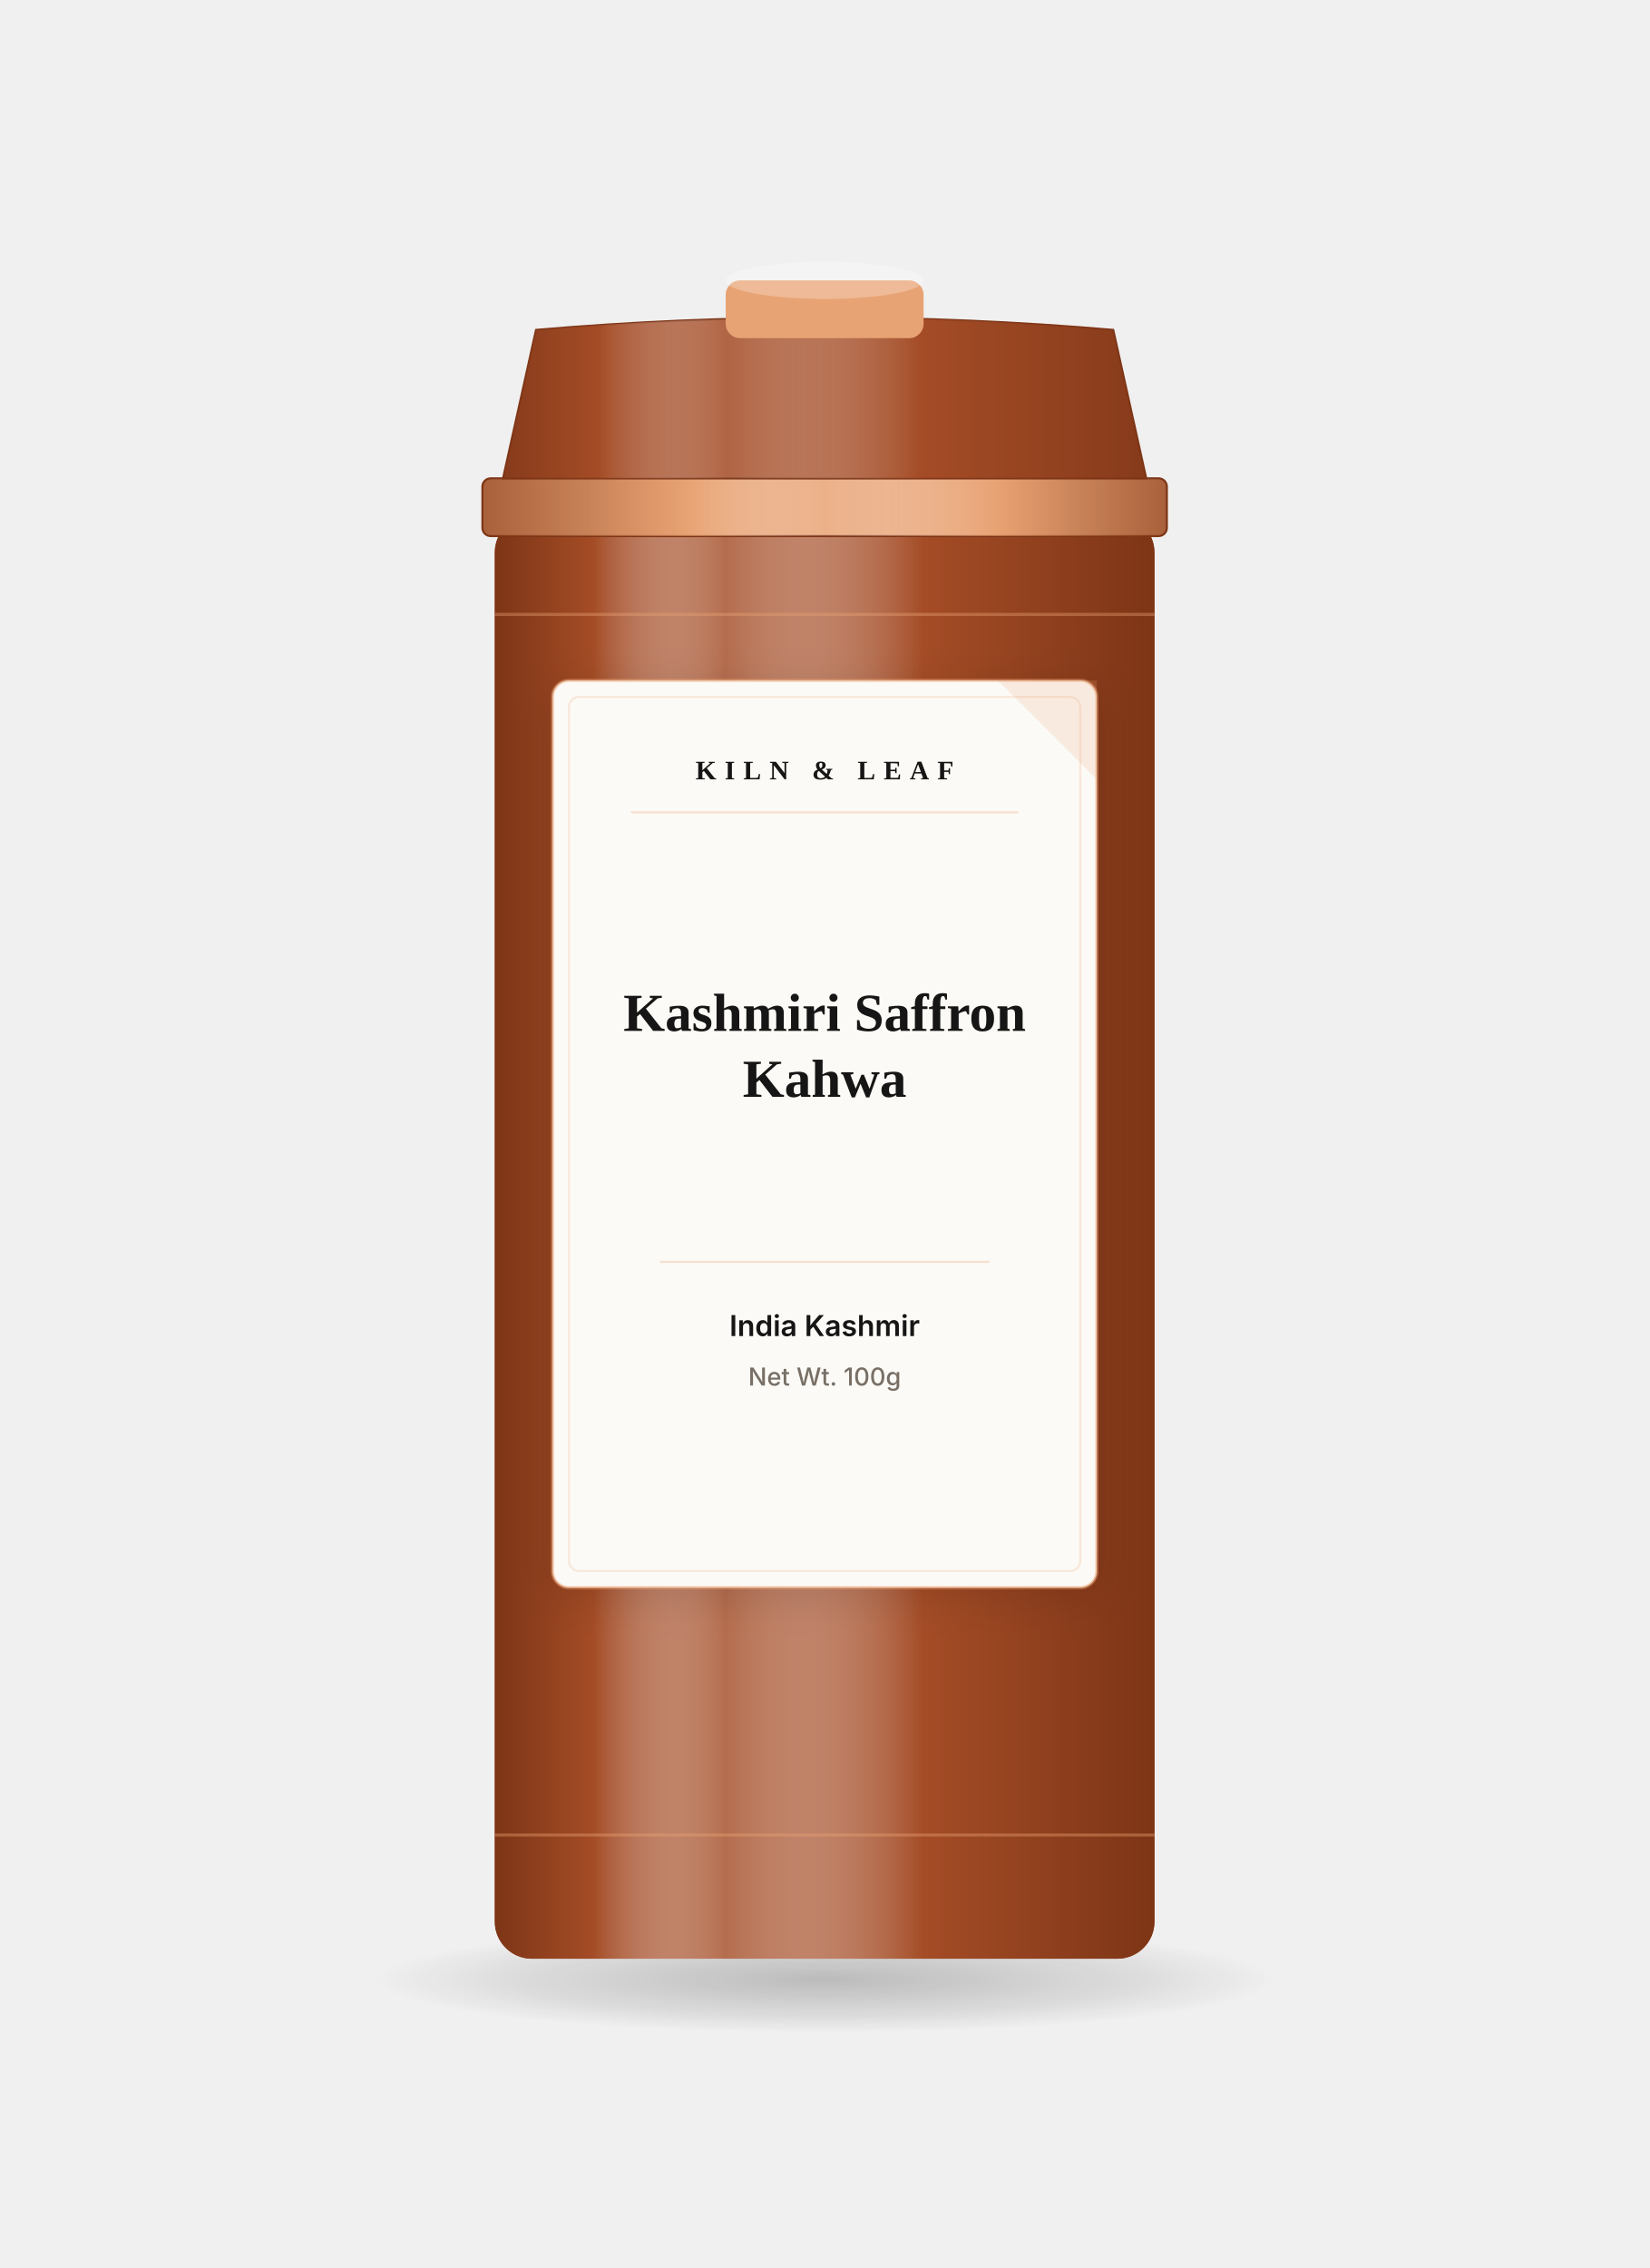
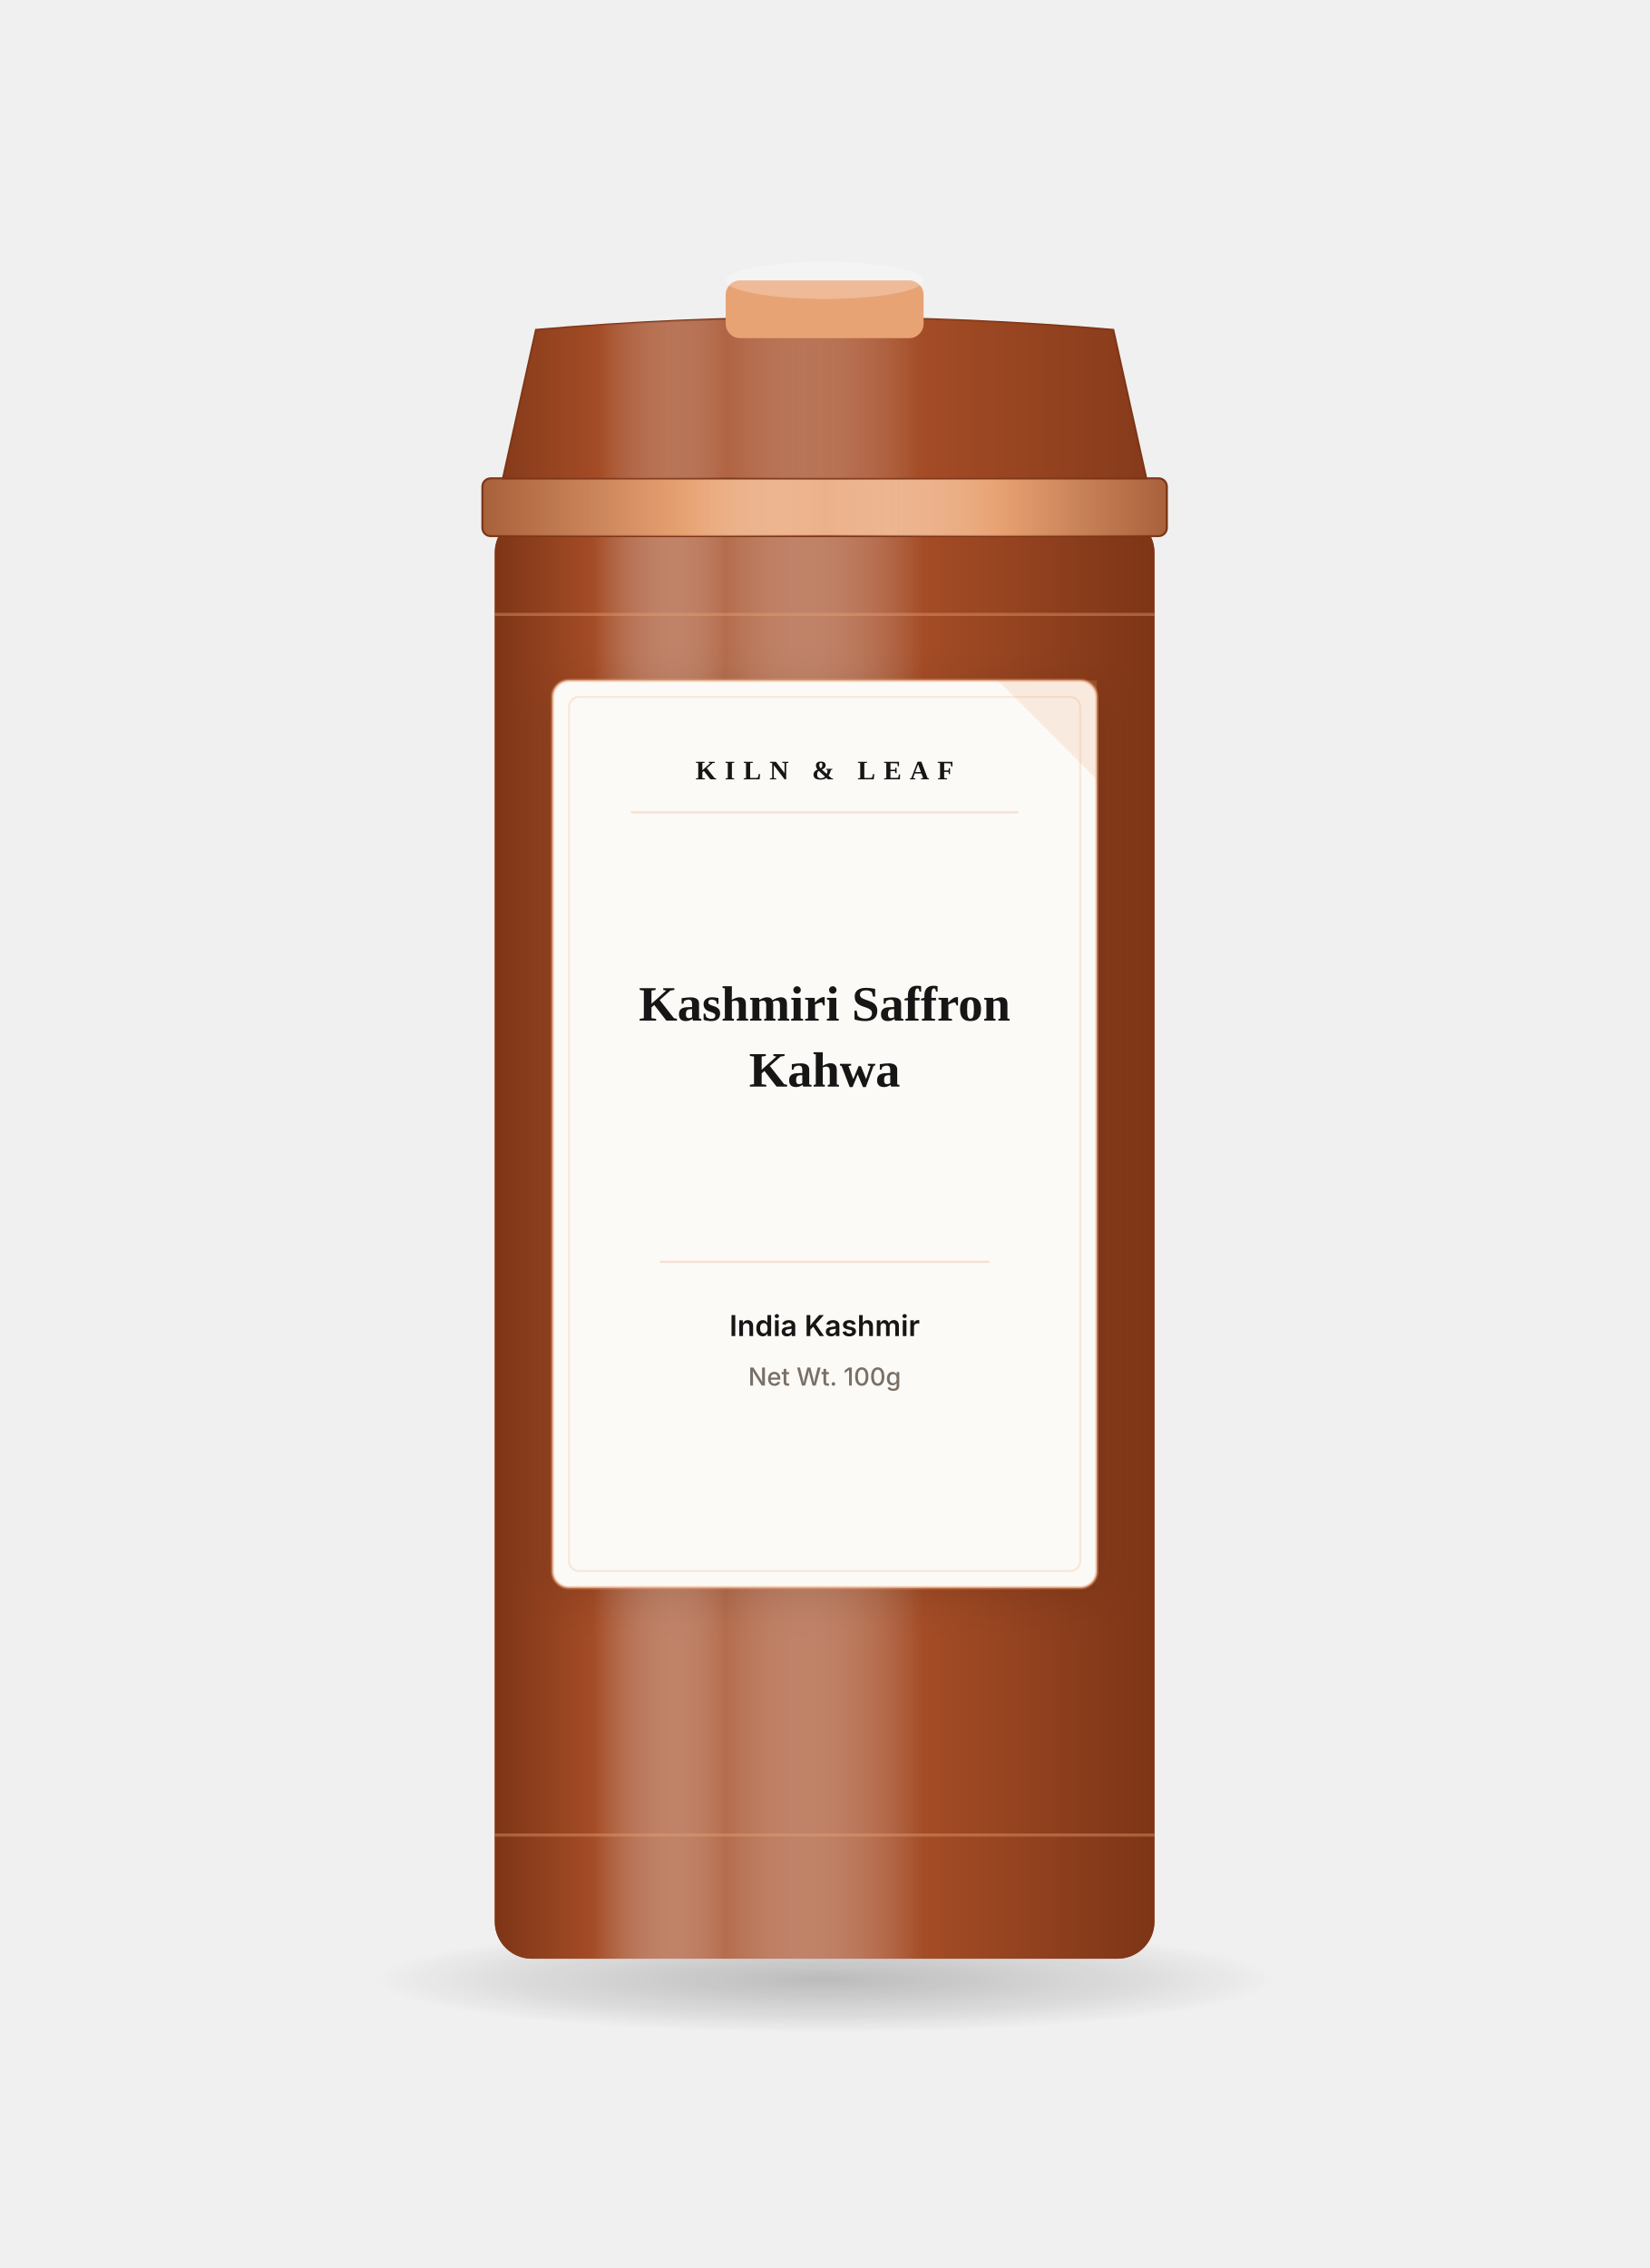
<svg xmlns="http://www.w3.org/2000/svg" viewBox="0 0 800 1100" fill="none">
  <defs>
    <radialGradient id="shadow-kashmiri-kahwa" cx="50%" cy="50%" r="50%">
      <stop offset="0%" stop-color="#000000" stop-opacity="0.22" />
      <stop offset="70%" stop-color="#000000" stop-opacity="0.08" />
      <stop offset="100%" stop-color="#000000" stop-opacity="0" />
    </radialGradient>
    <linearGradient id="tin-body-kashmiri-kahwa" x1="0%" y1="0%" x2="100%" y2="0%">
      <stop offset="0%" stop-color="#7D3516" />
      <stop offset="15%" stop-color="#A44C26" />
      <stop offset="35%" stop-color="#FFFFFF" stop-opacity="0.18" />
      <stop offset="65%" stop-color="#A44C26" />
      <stop offset="100%" stop-color="#7D3516" />
    </linearGradient>
    <linearGradient id="lid-sheen-kashmiri-kahwa" x1="0%" y1="0%" x2="100%" y2="0%">
      <stop offset="0%" stop-color="#7D3516" />
      <stop offset="30%" stop-color="#E8A374" />
      <stop offset="50%" stop-color="#FFFFFF" stop-opacity="0.25" />
      <stop offset="75%" stop-color="#E8A374" />
      <stop offset="100%" stop-color="#7D3516" />
    </linearGradient>
  </defs>
  <ellipse cx="400" cy="960" rx="220" ry="26" fill="url(#shadow-kashmiri-kahwa)" />
  <g>
    <rect x="240" y="250" width="320" height="700" rx="18" fill="#A44C26" />
    <rect x="240" y="250" width="320" height="700" rx="18" fill="url(#tin-body-kashmiri-kahwa)" />
    <rect x="234" y="232" width="332" height="28" rx="4" fill="#E8A374" stroke="#7D3516" stroke-width="1" />
    <rect x="234" y="232" width="332" height="28" rx="4" fill="url(#lid-sheen-kashmiri-kahwa)" opacity="0.6" />
    <path d="M 244 232 L 260 160 Q 400 148 540 160 L 556 232 Z" fill="#A44C26" stroke="#7D3516" stroke-width="1" />
    <path d="M 244 232 L 260 160 Q 400 148 540 160 L 556 232 Z" fill="url(#tin-body-kashmiri-kahwa)" opacity="0.75" />
    <rect x="352" y="136" width="96" height="28" rx="7" fill="#E8A374" />
    <ellipse cx="400" cy="136" rx="48" ry="9" fill="#FFFFFF" fill-opacity="0.25" />
    <line x1="240" y1="298" x2="560" y2="298" stroke="#E8A374" stroke-opacity="0.4" stroke-width="1.5" />
    <line x1="240" y1="890" x2="560" y2="890" stroke="#E8A374" stroke-opacity="0.4" stroke-width="1.5" />
    <g filter="drop-shadow(0 4px 10px rgba(0,0,0,0.12))">
      <rect x="268" y="330" width="264" height="440" rx="8" fill="#FCFAF6" stroke="#E8A374" stroke-opacity="0.5" stroke-width="1.5" />
      <rect x="276" y="338" width="248" height="424" rx="5" fill="none" stroke="#E8A374" stroke-opacity="0.22" stroke-width="1" />
      <path d="M 484 330 L 532 330 L 532 378 Z" fill="#E8A374" opacity="0.18" />
      <text x="400" y="378" text-anchor="middle" font-family="Georgia, 'Times New Roman', serif" font-size="13" font-weight="700" letter-spacing="4" fill="#161412">KILN &amp; LEAF</text>
      <line x1="306" y1="394" x2="494" y2="394" stroke="#E8A374" stroke-opacity="0.3" stroke-width="1" />
-       <text x="400" y="500" text-anchor="middle" font-family="Georgia, 'Times New Roman', serif" font-size="26" font-weight="600" fill="#161412">Kashmiri Saffron</text>
-       <text x="400" y="532" text-anchor="middle" font-family="Georgia, 'Times New Roman', serif" font-size="26" font-weight="600" fill="#161412">Kahwa</text>
+       <text x="400" y="495" text-anchor="middle" font-family="Georgia, 'Times New Roman', serif" font-size="24" font-weight="600" fill="#161412">Kashmiri Saffron</text>
+       <text x="400" y="527" text-anchor="middle" font-family="Georgia, 'Times New Roman', serif" font-size="24" font-weight="600" fill="#161412">Kahwa</text>
      <line x1="320" y1="612" x2="480" y2="612" stroke="#E8A374" stroke-opacity="0.3" stroke-width="1" />
      <text x="400" y="648" text-anchor="middle" font-family="-apple-system, system-ui, sans-serif" font-size="14" font-weight="600" fill="#161412">India Kashmir</text>
      <text x="400" y="672" text-anchor="middle" font-family="-apple-system, system-ui, sans-serif" font-size="12" font-weight="500" fill="#786F66">Net Wt. 100g</text>
    </g>
  </g>
</svg>
